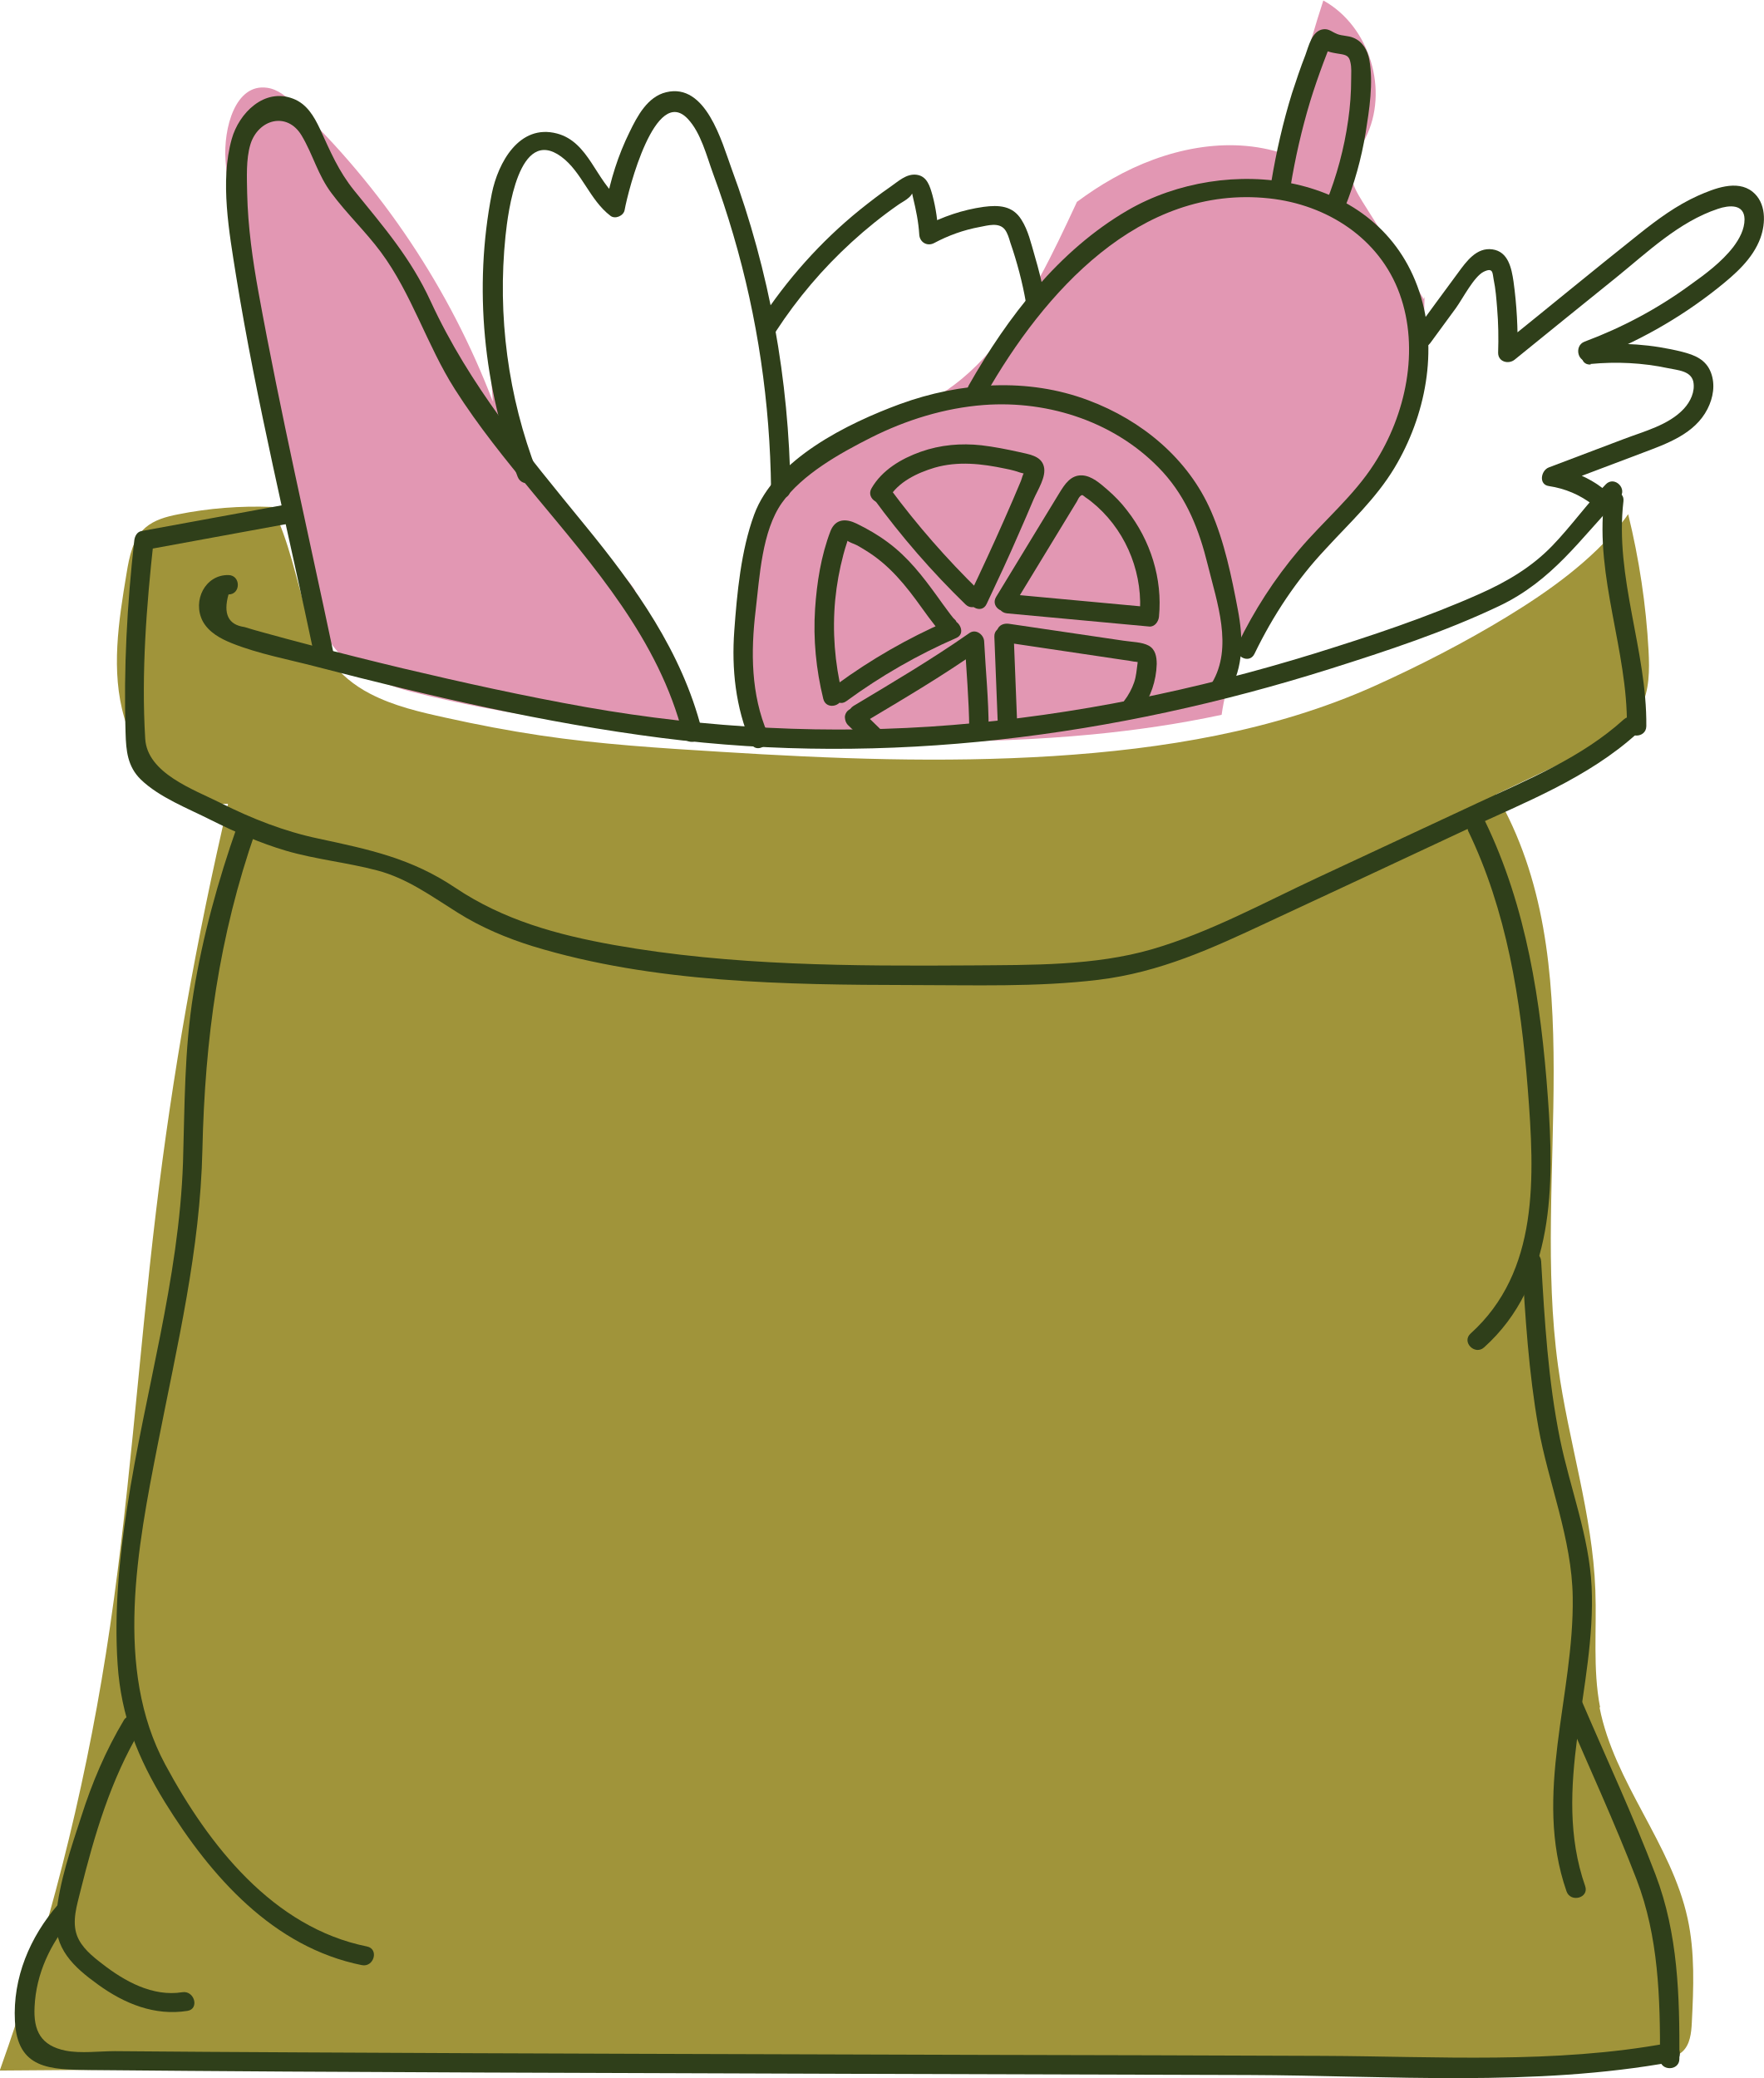
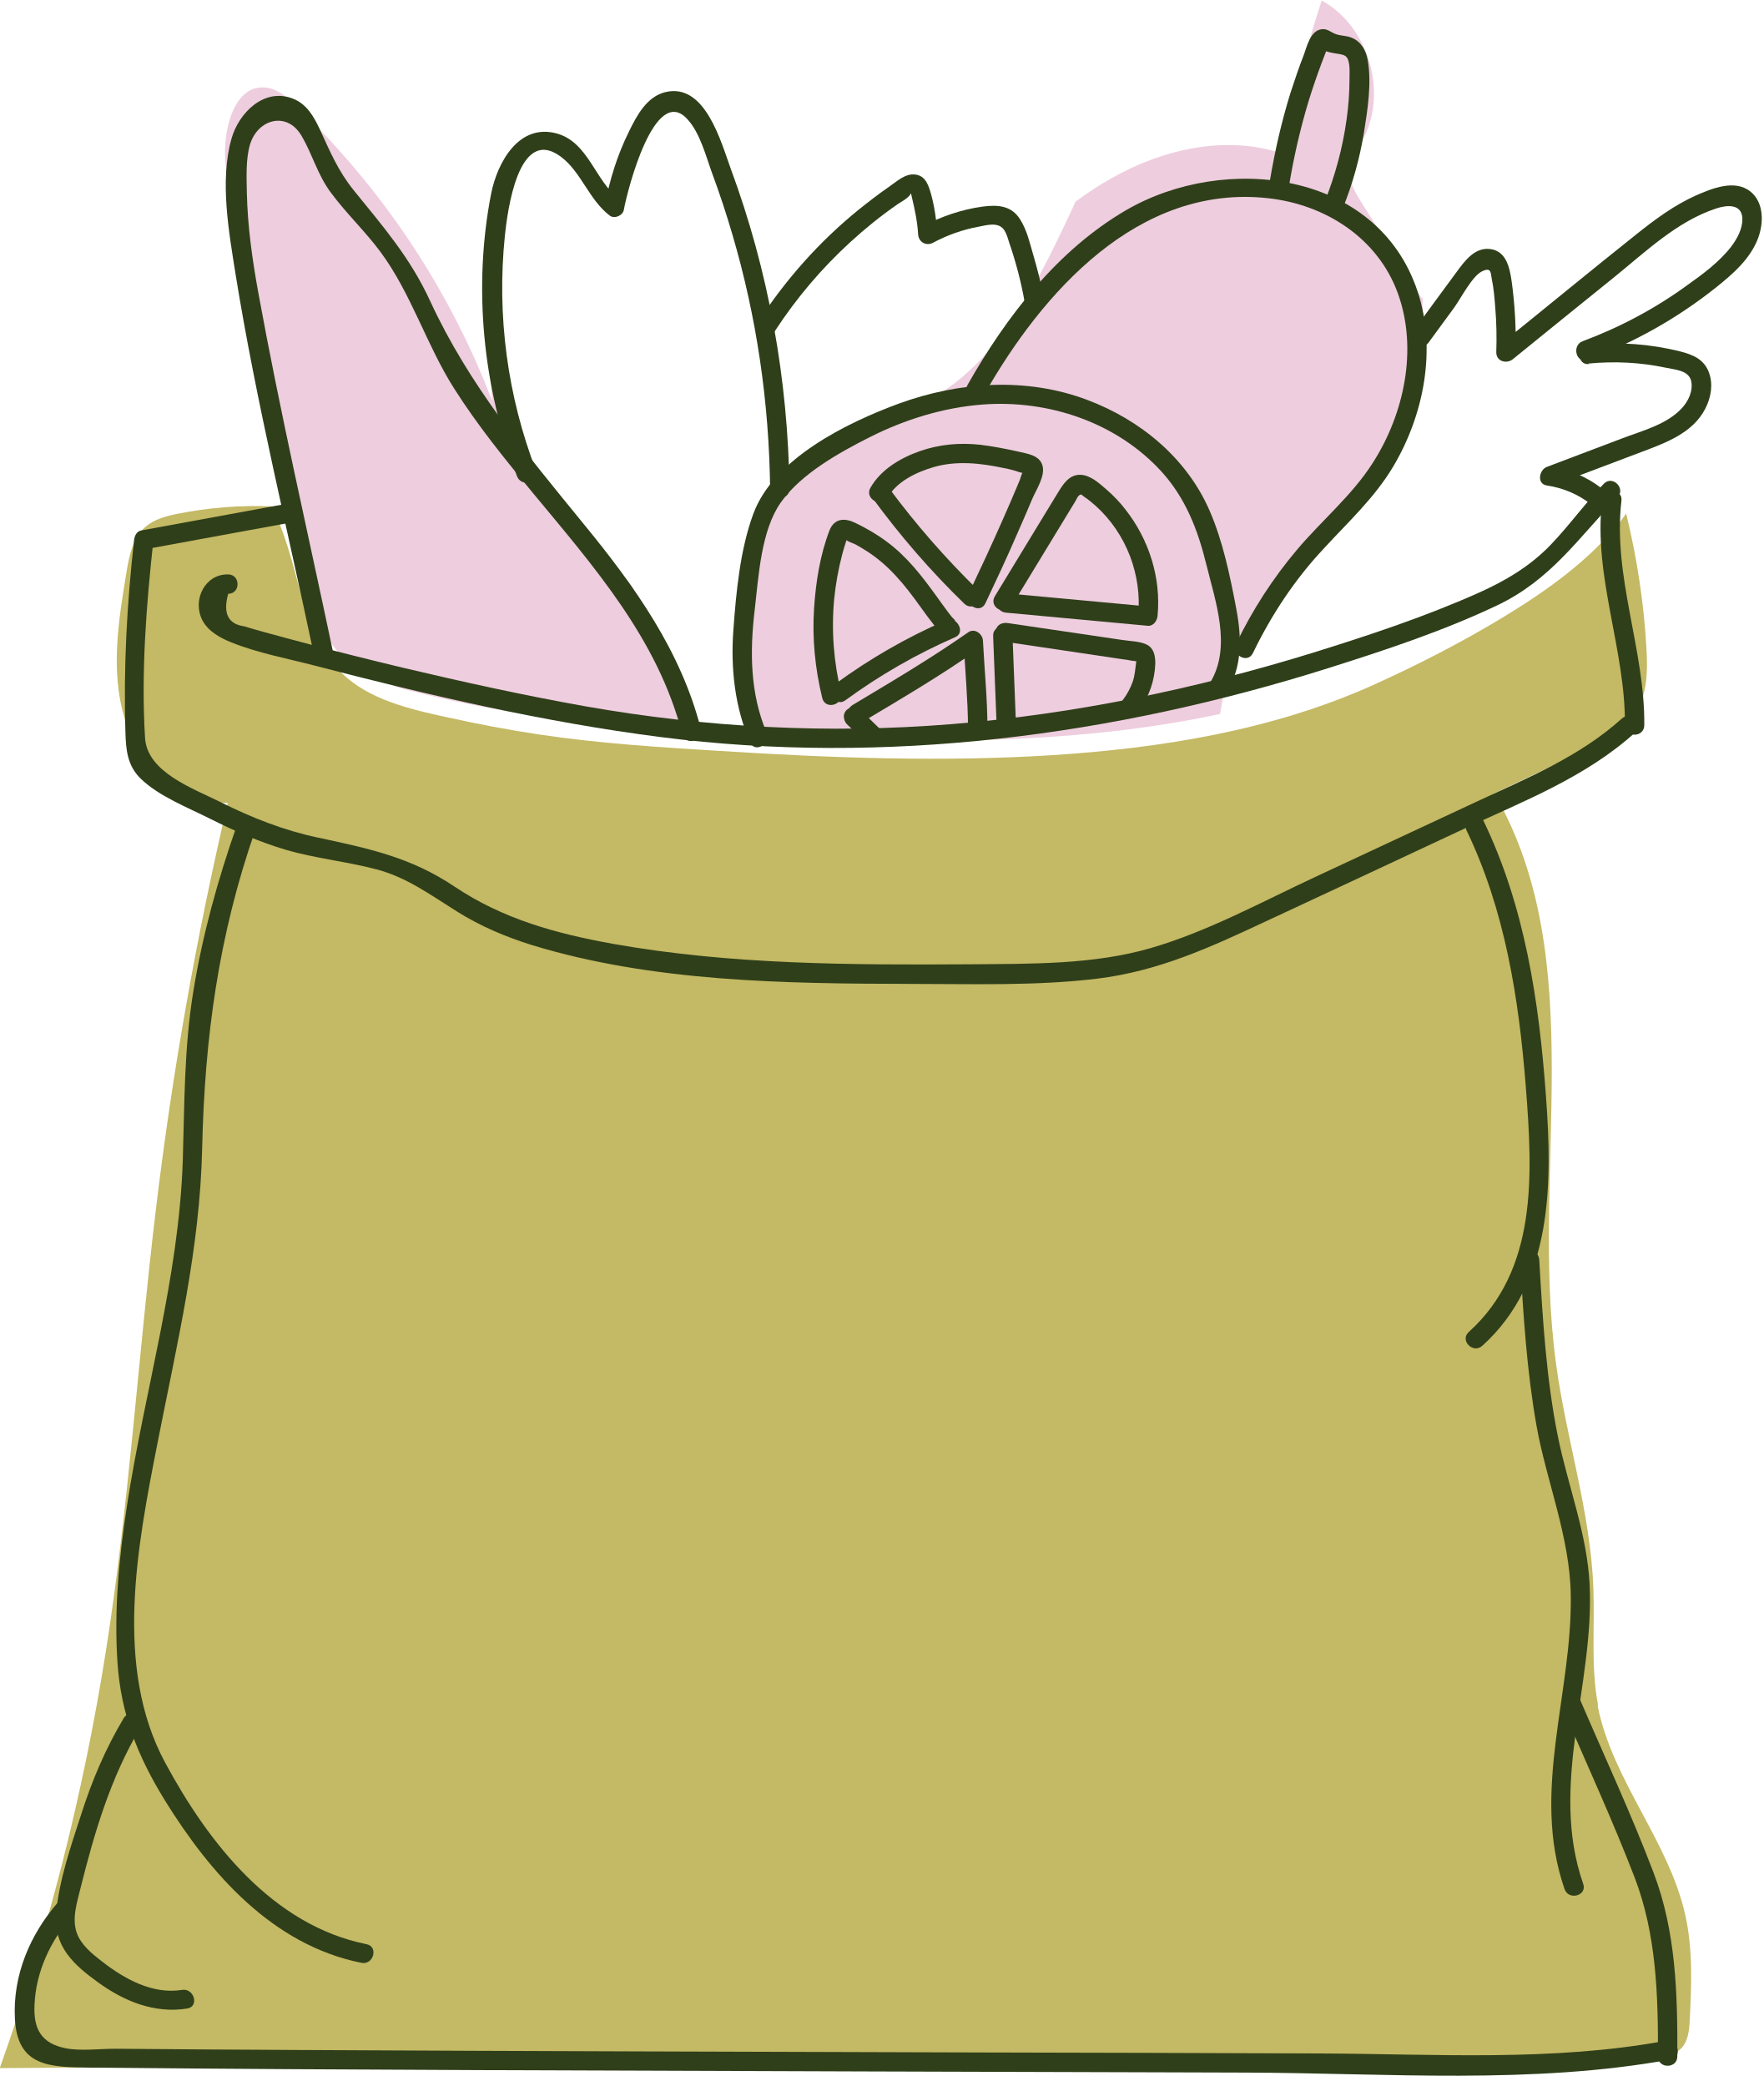
- <svg xmlns="http://www.w3.org/2000/svg" id="Capa_2" data-name="Capa 2" viewBox="0 0 70.93 83.58">
-   <defs>
-     <style>
-       .cls-1 {
-         fill: #2f3f1a;
-       }
- 
-       .cls-1, .cls-2, .cls-3 {
-         stroke-width: 0px;
-       }
- 
-       .cls-2 {
-         fill: #e297b3;
-       }
- 
-       .cls-3 {
-         fill: #a0943a;
-       }
-     </style>
-   </defs>
-   <g id="Light_Version" data-name="Light Version">
-     <g>
-       <path class="cls-3" d="M64.35,68.67c-.3-1.55-.13-3.14-.19-4.71-.11-3.05-1.09-6-1.5-9.02-1.06-7.72,1.42-16.25-2.49-22.99,1.13-.54,2.27-1.08,3.4-1.62.94-.45,1.95-.96,2.42-1.88.35-.69.35-1.5.31-2.28-.1-1.85-.38-3.69-.82-5.49-.07.1-.14.2-.22.3-1.26,1.58-2.94,2.78-4.66,3.83-1.71,1.04-3.52,1.97-5.34,2.79-4.04,1.81-8.51,2.53-12.9,2.81-4.45.28-8.91.11-13.36-.17-2.44-.15-4.86-.3-7.27-.66-1.27-.19-2.53-.43-3.79-.71-1.05-.23-2.1-.47-3.06-.97-1.3-.67-2.09-1.78-2.52-3.15-.46-1.47-.72-2.97-1.42-4.36-1.27-.05-2.55.05-3.79.3-.46.09-.94.22-1.3.53-.51.45-.65,1.17-.76,1.84-.32,1.93-.64,3.93-.09,5.81.55,1.87,2.23,3.57,4.17,3.46-1.27,5.42-2.24,10.9-2.9,16.43-.71,5.91-1.08,11.87-2.01,17.75-.9,5.7-2.33,11.33-4.27,16.77,22.2-.16,44.39-.33,66.59-.49.38,0,.8-.02,1.08-.27.31-.28.36-.75.38-1.17.07-1.4.13-2.82-.17-4.19-.65-3-2.95-5.46-3.54-8.48Z" />
-       <path class="cls-2" d="M27.15,28.23c-.58-1.17-.95-2.42-1.35-3.66-.07-.22-.14-.43-.21-.64-.02-.05-.04-.1-.05-.15,0,0,0-.01,0-.01,0,0,0,0,0-.01-.05-.09-.07-.12-.13-.2-.57-.78-1.38-1.38-2.08-2.02-.68-.62-1.41-1.31-1.74-2.19-.08-.22-.16-.53-.18-.84-.17-.15-.34-.32-.49-.5-.78-.93-1.09-2.1-1.19-3.29.02.48.05.95.09,1.43-1.72-4.51-4.46-8.62-7.96-11.94-.32-.31-.68-.62-1.12-.68-1.28-.18-1.76,1.63-1.67,2.92.34,4.67,1.34,9.29,2.95,13.68l.08.34c-.23-.03-.47-.05-.7-.06.12.27.24.54.35.81.5,1.31.65,2.74,1.21,4.02.64,1.47,2.09,2.2,3.58,2.58,2.41.61,4.86,1.03,7.33,1.31,1.34.15,2.7.24,4.05.32-.34-.38-.6-.88-.77-1.21Z" />
-       <path class="cls-2" d="M50.57,25.16c.75-1.05,1.7-1.95,2.57-2.89,1.01-1.09,1.96-2.27,2.68-3.59.64-1.17,1.06-2.44,1.26-3.76.15-.99.2-2,.21-3,0,.04-.02.07-.03.11-.82-1.3-1.64-2.61-2.46-3.91-.21-.34-.43-.7-.45-1.1-.02-.53.32-.99.56-1.46.97-1.9.18-4.51-1.69-5.54-.66,2.02-1.18,4.08-1.57,6.17-2.27-.77-4.82-.19-6.9.99-.5.28-.98.6-1.44.94-.02.04-.03.07-.05.11-.91,1.95-1.84,3.93-3.21,5.61-.65.8-1.41,1.52-2.29,2.06-.81.5-1.71.83-2.6,1.16-1.82.68-3.84,1.4-4.66,3.32-.5,1.17-.62,2.45-.73,3.71-.06.75.11,1.54.2,2.28.09.78.21,1.59.14,2.38-.03.31-.17.59-.38.82.31.02.63.03.94.05,4.41.24,8.85.34,13.26-.08,1.75-.17,3.48-.42,5.2-.79.18-1.29.66-2.49,1.43-3.56Z" />
-       <g>
-         <path class="cls-1" d="M9.54,33.23c-.77,2.19-1.39,4.43-1.76,6.72s-.35,4.52-.42,6.8c-.16,4.72-1.54,9.26-2.25,13.9-.32,2.07-.52,4.19-.38,6.29s.82,3.79,1.91,5.56c1.84,2.97,4.34,5.82,7.91,6.54.49.1.7-.65.21-.75-3.78-.76-6.37-4.08-8.11-7.31-2.08-3.85-1.11-8.78-.31-12.86s1.71-7.84,1.8-11.87c.1-4.46.66-8.59,2.14-12.82.17-.47-.59-.68-.75-.21h0Z" />
-         <path class="cls-1" d="M4.98,69.19c-.73,1.22-1.28,2.52-1.71,3.87-.41,1.26-.89,2.65-1.01,3.98s.71,2.08,1.68,2.78c1.06.77,2.28,1.27,3.6,1.06.49-.08.28-.83-.21-.75-1.19.19-2.32-.44-3.23-1.15-.39-.3-.82-.65-1-1.12-.22-.59,0-1.24.14-1.82.56-2.24,1.21-4.45,2.4-6.45.26-.43-.41-.82-.67-.39h0Z" />
-         <path class="cls-1" d="M2.33,76.61c-1.13,1.3-1.82,2.94-1.73,4.68.1,1.94,1.4,1.95,3.03,1.97,5.23.05,10.46.08,15.7.1,10.3.04,20.59.07,30.89.1,5.63.02,11.49.49,17.06-.53.49-.09.28-.84-.21-.75-4.54.84-9.27.53-13.86.51s-9.13-.03-13.7-.04c-9.14-.03-18.27-.05-27.41-.1-2.49-.01-4.98-.03-7.47-.05-.63,0-1.38.1-1.99-.02-.99-.2-1.3-.79-1.25-1.76.06-1.33.64-2.56,1.5-3.55.33-.38-.22-.93-.55-.55h0Z" />
-         <path class="cls-1" d="M59.03,33.39c1.57,3.24,2.13,6.81,2.41,10.38s.47,7.37-2.3,9.87c-.37.34.18.89.55.55,2.84-2.56,2.82-6.54,2.56-10.06-.28-3.83-.85-7.65-2.54-11.13-.22-.45-.89-.06-.67.39h0Z" />
-         <path class="cls-1" d="M61.21,50.74c.13,2.23.27,4.47.66,6.67s1.35,4.49,1.38,6.83c.06,3.97-1.61,7.92-.25,11.83.16.47.92.27.75-.21-1.38-3.96.45-8.01.26-12.04-.1-2.04-.86-3.94-1.27-5.93-.48-2.36-.62-4.77-.76-7.16-.03-.5-.81-.5-.78,0h0Z" />
-         <path class="cls-1" d="M62.93,68.8c.97,2.26,2.01,4.51,2.89,6.8s.95,4.75.94,7.21c0,.5.78.5.78,0,.01-2.53-.05-5.02-.96-7.41s-1.97-4.66-2.97-6.99c-.2-.46-.87-.06-.67.39h0Z" />
-         <path class="cls-1" d="M11.69,20.26c-2,.37-4,.73-6,1.1-.18.03-.27.21-.29.38-.29,2.57-.43,5.16-.35,7.74.02.72.08,1.35.61,1.87.74.72,1.91,1.17,2.82,1.63.98.49,1.98.93,3.03,1.24,1.2.35,2.45.47,3.66.79s2.17,1.03,3.24,1.7c.94.59,1.96,1.02,3.02,1.35,4.85,1.48,10.17,1.55,15.2,1.56,2.5,0,5.06.09,7.54-.21s4.58-1.27,6.76-2.29c2.67-1.24,5.34-2.49,8.01-3.74,2.39-1.11,4.93-2.09,6.91-3.89.37-.34-.18-.89-.55-.55-1.69,1.53-3.82,2.4-5.86,3.35-2.15,1-4.3,2.01-6.45,3.01s-4.35,2.21-6.66,2.88-4.84.63-7.27.65c-4.79.03-9.63.02-14.36-.82-2.29-.41-4.45-1-6.4-2.31-1.76-1.18-3.44-1.53-5.49-1.97-1.38-.29-2.67-.8-3.93-1.43-1.1-.55-2.96-1.2-3.04-2.59-.16-2.64.05-5.35.34-7.98l-.29.38c2-.37,4-.73,6-1.1.49-.09.28-.84-.21-.75h0Z" />
-         <path class="cls-1" d="M64.51,20.16c-.36,3.07.95,6,.92,9.05,0,.5.77.5.78,0,.03-3.05-1.28-5.99-.92-9.05.06-.5-.72-.49-.78,0h0Z" />
-         <path class="cls-1" d="M9.19,23.13c-.94-.02-1.46,1.03-1.04,1.85.24.45.72.71,1.17.89,1.07.43,2.27.65,3.38.94,4.57,1.19,9.21,2.27,13.9,2.87,9.03,1.16,18.25-.05,26.9-2.78,2.28-.72,4.61-1.49,6.78-2.52s3.27-2.71,4.85-4.35c.35-.36-.2-.91-.55-.55-.76.79-1.39,1.68-2.15,2.47-.83.86-1.83,1.45-2.91,1.93-2.15.96-4.42,1.71-6.67,2.41-4.73,1.46-9.61,2.47-14.54,2.87s-9.88.14-14.75-.72c-2.47-.44-4.92-.98-7.37-1.56-1.25-.3-2.5-.61-3.74-.94-.62-.16-1.24-.33-1.86-.5-.25-.07-.51-.14-.76-.22-.65-.09-.86-.53-.64-1.31.5,0,.5-.77,0-.78h0Z" />
-         <path class="cls-1" d="M13.4,26.21c-1.01-4.8-2.12-9.6-3-14.43-.24-1.32-.43-2.66-.46-4.01-.01-.63-.05-1.36.13-1.96.31-1.01,1.47-1.34,2.06-.36.46.77.65,1.59,1.21,2.33.61.82,1.36,1.53,1.97,2.35,1.25,1.68,1.86,3.76,2.98,5.52.94,1.48,2.04,2.84,3.15,4.18,2.45,2.96,5.06,5.91,6.03,9.73.12.49.87.28.75-.21-.8-3.14-2.67-5.75-4.7-8.23-2.35-2.88-4.63-5.6-6.2-9-.8-1.74-1.88-2.98-3.07-4.45-.64-.79-.96-1.57-1.38-2.48-.24-.51-.53-1.01-1.08-1.22-1.16-.45-2.18.58-2.47,1.62-.48,1.7-.1,3.77.17,5.48.83,5.14,2.09,10.24,3.16,15.34.1.49.85.28.75-.21h0Z" />
-         <path class="cls-1" d="M21.59,18.96c-1.16-3.01-1.59-6.26-1.26-9.47.1-.95.53-4.44,2.24-3.19.83.61,1.14,1.74,1.98,2.38.19.15.53,0,.57-.23.15-.83,1.24-5.05,2.54-3.67.53.56.76,1.5,1.02,2.21.3.81.57,1.63.81,2.45.98,3.33,1.48,6.77,1.52,10.24,0,.5.78.5.78,0-.06-4.4-.84-8.77-2.37-12.9-.39-1.07-1.03-3.46-2.63-3.07-.75.18-1.16.96-1.47,1.6-.46.93-.77,1.92-.96,2.94l.57-.23c-.97-.74-1.24-2.31-2.53-2.65-1.52-.4-2.37,1.18-2.62,2.41-.74,3.78-.34,7.82,1.04,11.4.18.46.93.26.75-.21h0Z" />
-         <path class="cls-1" d="M31.21,13.32c.86-1.32,1.88-2.52,3.04-3.58.59-.54,1.21-1.04,1.87-1.5.14-.1.31-.18.44-.3.18-.16.09-.25.16.01.12.5.22.98.25,1.49.02.3.31.48.59.34.58-.31,1.19-.53,1.84-.65.32-.06.77-.2,1.01.1.11.14.17.35.22.52.27.78.49,1.61.63,2.42.08.49.83.28.75-.21-.09-.57-.24-1.13-.4-1.68-.14-.48-.26-1.02-.53-1.44-.35-.57-.91-.6-1.52-.52-.85.12-1.64.39-2.4.79l.59.34c-.04-.54-.11-1.08-.25-1.6-.1-.35-.21-.76-.63-.82s-.76.28-1.07.49c-.42.29-.82.6-1.22.92-1.58,1.28-2.93,2.8-4.04,4.5-.28.42.4.81.67.39h0Z" />
-         <path class="cls-1" d="M39.63,15.89c2.34-4.12,6.2-8.48,11.42-7.91,2.31.25,4.43,1.6,5.24,3.84s.25,4.86-1.02,6.83c-.83,1.3-2.04,2.3-3.03,3.47s-1.8,2.43-2.46,3.79c-.22.45.45.84.67.39.75-1.55,1.69-2.97,2.87-4.23.97-1.05,2.02-2.02,2.76-3.25,1.25-2.08,1.78-4.75,1-7.09-1.62-4.87-7.77-5.57-11.73-3.27-2.77,1.61-4.83,4.29-6.39,7.04-.25.44.42.83.67.39h0Z" />
-         <path class="cls-1" d="M51.9,7.51c.19-1.16.45-2.3.79-3.43.16-.52.34-1.04.53-1.55.06-.16.12-.31.18-.47l.05-.12c.1-.16.03-.16-.22,0,.03.15.55.21.66.23.25.04.37.08.42.34.05.21.03.44.03.65,0,.56-.04,1.12-.12,1.67-.16,1.14-.46,2.25-.89,3.32-.19.46.57.67.75.21.39-.97.67-1.98.84-3.01.15-.94.32-2.01.15-2.95-.07-.38-.27-.73-.64-.88-.21-.09-.44-.07-.65-.15s-.34-.23-.58-.19c-.44.07-.57.68-.7,1.03-.2.51-.37,1.02-.54,1.54-.36,1.16-.63,2.35-.83,3.55-.08.49.67.7.75.21h0Z" />
-         <path class="cls-1" d="M57.52,13.8l1.04-1.42c.26-.36.72-1.26,1.11-1.45s.35.06.4.31c.08.38.11.78.14,1.16.05.59.06,1.19.04,1.79,0,.37.42.47.66.28,1.36-1.1,2.72-2.21,4.09-3.31,1.25-1.01,2.52-2.24,4.09-2.76.44-.15,1.06-.21,1.07.42,0,.41-.21.79-.45,1.11-.47.61-1.13,1.1-1.75,1.54-1.3.95-2.73,1.71-4.23,2.27-.46.17-.26.93.21.75,1.86-.7,3.58-1.66,5.14-2.9.69-.55,1.41-1.17,1.72-2.02.22-.61.23-1.42-.32-1.86-.63-.5-1.55-.12-2.19.16-.87.39-1.64.96-2.38,1.55-1.86,1.48-3.69,2.99-5.54,4.48l.66.28c.02-.96-.03-1.91-.16-2.85-.08-.54-.21-1.21-.85-1.3s-1.05.49-1.38.94c-.6.81-1.19,1.62-1.79,2.44-.3.4.38.79.67.39h0Z" />
-         <path class="cls-1" d="M63.96,14.64c1.05-.1,2.1-.05,3.13.17.37.08.91.1,1.01.54.08.4-.12.81-.38,1.09-.61.66-1.61.91-2.42,1.22-1,.38-2.01.76-3.01,1.14-.32.12-.42.69,0,.75.66.1,1.25.35,1.78.76.4.3.79-.37.39-.67-.57-.44-1.25-.72-1.96-.83v.75c1.19-.45,2.38-.9,3.57-1.35.98-.37,2.09-.76,2.6-1.76.23-.45.32-.98.14-1.46-.2-.53-.65-.71-1.16-.84-1.2-.3-2.45-.39-3.67-.27-.49.05-.5.83,0,.78h0Z" />
-         <path class="cls-1" d="M30.87,29.5c-.67-1.57-.68-3.28-.48-4.95.16-1.35.25-3.19,1.06-4.33s2.33-1.99,3.58-2.62c1.41-.71,2.96-1.19,4.53-1.31,2.65-.2,5.39.71,7.21,2.7.97,1.07,1.46,2.34,1.8,3.72.37,1.51,1.03,3.32.17,4.76-.26.43.42.82.67.39.62-1.05.59-2.19.37-3.35-.25-1.32-.54-2.73-1.08-3.96-.92-2.11-2.79-3.65-4.93-4.45-2.44-.92-5.15-.73-7.57.15-2.09.77-5.05,2.21-5.87,4.45-.53,1.44-.69,3.16-.8,4.68s.05,3.07.67,4.51c.2.46.87.06.67-.39h0Z" />
-         <path class="cls-1" d="M33.87,27.9c-.3-1.24-.4-2.51-.28-3.78.06-.61.17-1.22.33-1.82.04-.16.09-.31.14-.47.02-.08.05-.16.08-.23-.21.04-.24.09-.08.13.09.09.29.14.4.2s.23.13.34.2c.97.59,1.63,1.42,2.28,2.33.17.24.35.48.53.71s.35.52.66.55l-.2-.73c-1.56.68-3.04,1.53-4.42,2.54-.4.29-.01.97.39.67,1.38-1.01,2.86-1.86,4.42-2.54.39-.17.14-.7-.2-.73.09,0,.26.18.19.05-.02-.04-.07-.08-.11-.12-.08-.1-.16-.2-.23-.3-.13-.18-.27-.36-.4-.55-.6-.83-1.19-1.6-2.02-2.21-.39-.29-.81-.53-1.24-.74s-.85-.2-1.05.3c-.38.99-.55,2.08-.62,3.13-.08,1.22.04,2.44.33,3.62.12.49.87.28.75-.21h0Z" />
-         <path class="cls-1" d="M35.13,20.05c1.11,1.52,2.35,2.95,3.7,4.26.36.35.91-.2.55-.55-1.3-1.27-2.5-2.64-3.58-4.1-.12-.17-.34-.25-.53-.14-.17.1-.26.36-.14.53h0Z" />
-         <path class="cls-1" d="M35.74,20.04c.38-.66,1.15-1.02,1.85-1.23.94-.27,1.9-.16,2.84.04.12.02.23.05.35.08.11.02.36.14.46.11l.08.02c-.05-.19-.1-.21-.12-.06-.07.07-.1.24-.14.34-.22.53-.45,1.06-.68,1.58-.44,1-.9,1.99-1.37,2.98-.21.45.46.85.67.39.44-.93.88-1.87,1.29-2.82.2-.46.41-.93.6-1.39.16-.37.52-.91.41-1.32-.11-.44-.63-.49-1-.58-.5-.11-1-.21-1.51-.27-.82-.09-1.65-.02-2.44.26s-1.56.74-1.98,1.47c-.25.43.42.83.67.39h0Z" />
-         <path class="cls-1" d="M40.73,24.41c.58-.95,1.16-1.91,1.74-2.86.28-.46.56-.92.84-1.38.03-.06.08-.17.14-.22.09-.07.09-.03.2.05.17.11.32.24.47.37,1.24,1.12,1.87,2.79,1.71,4.44l.39-.39c-1.91-.18-3.81-.35-5.72-.53-.5-.05-.5.73,0,.78,1.91.18,3.81.35,5.72.53.22.02.37-.2.39-.39.15-1.53-.34-3.08-1.29-4.29-.23-.3-.49-.57-.78-.82s-.63-.56-1.02-.58c-.46-.02-.7.36-.91.7l-.78,1.28c-.59.97-1.18,1.94-1.77,2.91-.26.43.41.82.67.39h0Z" />
-         <path class="cls-1" d="M40.39,25.83c1.28.19,2.55.38,3.83.57l.94.14c.15.02.3.04.44.07.06,0,.12.01.18.03-.06-.02,0-.1-.03.03-.04.27-.05.52-.14.78s-.23.52-.4.74c-.3.4.38.79.67.39.4-.54.62-1.2.64-1.87,0-.29-.05-.59-.32-.74s-.7-.15-1.01-.2c-1.54-.23-3.07-.45-4.61-.68-.21-.03-.42.05-.48.27-.05.18.06.45.27.48h0Z" />
-         <path class="cls-1" d="M39.99,25.61l.14,3.56c.02.5.8.5.78,0l-.14-3.56c-.02-.5-.8-.5-.78,0h0Z" />
-         <path class="cls-1" d="M34.09,29.15c.27.27.54.52.81.79.07.07.18.11.28.11s.21-.04.28-.11.12-.17.11-.28-.04-.2-.11-.28c-.27-.27-.54-.52-.81-.79-.07-.07-.18-.11-.28-.11s-.21.04-.28.11-.12.17-.11.28.04.2.11.28h0Z" />
-         <path class="cls-1" d="M34.73,29.07c1.57-.94,3.16-1.87,4.66-2.93l-.59-.34c.06,1.17.17,2.33.18,3.51,0,.5.78.5.78,0,0-1.17-.12-2.34-.18-3.51-.01-.27-.33-.52-.59-.34-1.5,1.05-3.09,1.99-4.66,2.93-.43.26-.04.93.39.67h0Z" />
-       </g>
-     </g>
-   </g>
+ <svg xmlns="http://www.w3.org/2000/svg" width="71" height="84" viewBox="0 0 71 84" fill="none">
+   <path d="M64.35 68.67C64.05 67.12 64.22 65.53 64.16 63.96C64.05 60.91 63.07 57.96 62.66 54.94C61.6 47.22 64.08 38.69 60.17 31.95C61.3 31.41 62.44 30.87 63.57 30.33C64.51 29.88 65.52 29.37 65.99 28.45C66.34 27.76 66.34 26.95 66.3 26.17C66.2 24.32 65.92 22.48 65.48 20.68C65.41 20.78 65.34 20.88 65.26 20.98C64 22.56 62.32 23.76 60.6 24.81C58.89 25.85 57.08 26.78 55.26 27.6C51.22 29.41 46.75 30.13 42.36 30.41C37.91 30.69 33.45 30.52 29 30.24C26.56 30.09 24.14 29.94 21.73 29.58C20.46 29.39 19.2 29.15 17.94 28.87C16.89 28.64 15.84 28.4 14.88 27.9C13.58 27.23 12.79 26.12 12.36 24.75C11.9 23.28 11.64 21.78 10.94 20.39C9.67 20.34 8.39 20.44 7.15 20.69C6.69 20.78 6.21 20.91 5.85 21.22C5.34 21.67 5.2 22.39 5.09 23.06C4.77 24.99 4.45 26.99 5 28.87C5.55 30.74 7.23 32.44 9.17 32.33C7.9 37.75 6.93 43.23 6.27 48.76C5.56 54.67 5.19 60.63 4.26 66.51C3.36 72.21 1.93 77.84 -0.01 83.28C22.19 83.12 44.38 82.95 66.58 82.79C66.96 82.79 67.38 82.77 67.66 82.52C67.97 82.24 68.02 81.77 68.04 81.35C68.11 79.95 68.17 78.53 67.87 77.16C67.22 74.16 64.92 71.7 64.33 68.68L64.35 68.67Z" fill="#C4B964" />
+   <path d="M27.15 28.23C26.57 27.06 26.2 25.81 25.8 24.57C25.73 24.35 25.66 24.14 25.59 23.93C25.57 23.88 25.55 23.83 25.54 23.78V23.77C25.54 23.77 25.54 23.77 25.54 23.76C25.49 23.67 25.47 23.64 25.41 23.56C24.84 22.78 24.03 22.18 23.33 21.54C22.65 20.92 21.92 20.23 21.59 19.35C21.51 19.13 21.43 18.82 21.41 18.51C21.24 18.36 21.07 18.19 20.92 18.01C20.14 17.08 19.83 15.91 19.73 14.72C19.75 15.2 19.78 15.67 19.82 16.15C18.1 11.64 15.36 7.53 11.86 4.21C11.54 3.9 11.18 3.59 10.74 3.53C9.46 3.35 8.98 5.16 9.07 6.45C9.41 11.12 10.41 15.74 12.02 20.13L12.1 20.47C11.87 20.44 11.63 20.42 11.4 20.41C11.52 20.68 11.64 20.95 11.75 21.22C12.25 22.53 12.4 23.96 12.96 25.24C13.6 26.71 15.05 27.44 16.54 27.82C18.95 28.43 21.4 28.85 23.87 29.13C25.21 29.28 26.57 29.37 27.92 29.45C27.58 29.07 27.32 28.57 27.15 28.24V28.23Z" fill="#EECDDE" />
+   <path d="M50.57 25.16C51.32 24.11 52.27 23.21 53.14 22.27C54.15 21.18 55.1 20 55.82 18.68C56.46 17.51 56.88 16.24 57.08 14.92C57.23 13.93 57.28 12.92 57.29 11.92C57.29 11.96 57.27 11.99 57.26 12.03C56.44 10.73 55.62 9.42 54.8 8.12C54.59 7.78 54.37 7.42 54.35 7.02C54.33 6.49 54.67 6.03 54.91 5.56C55.88 3.66 55.09 1.05 53.22 0.02C52.56 2.04 52.04 4.1 51.65 6.19C49.38 5.42 46.83 6 44.75 7.18C44.25 7.46 43.77 7.78 43.31 8.12C43.29 8.16 43.28 8.19 43.26 8.23C42.35 10.18 41.42 12.16 40.05 13.84C39.4 14.64 38.64 15.36 37.76 15.9C36.95 16.4 36.05 16.73 35.16 17.06C33.34 17.74 31.32 18.46 30.5 20.38C30 21.55 29.88 22.83 29.77 24.09C29.71 24.84 29.88 25.63 29.97 26.37C30.06 27.15 30.18 27.96 30.11 28.75C30.08 29.06 29.94 29.34 29.73 29.57C30.04 29.59 30.36 29.6 30.67 29.62C35.08 29.86 39.52 29.96 43.93 29.54C45.68 29.37 47.41 29.12 49.13 28.75C49.31 27.46 49.79 26.26 50.56 25.19L50.57 25.16Z" fill="#EECDDE" />
+   <path d="M9.54 33.23C8.77 35.42 8.15 37.66 7.78 39.95C7.41 42.24 7.43 44.47 7.36 46.75C7.2 51.47 5.82 56.01 5.11 60.65C4.79 62.72 4.59 64.84 4.73 66.94C4.87 69.04 5.55 70.73 6.64 72.5C8.48 75.47 10.98 78.32 14.55 79.04C15.04 79.14 15.25 78.39 14.76 78.29C10.98 77.53 8.39 74.21 6.65 70.98C4.57 67.13 5.54 62.2 6.34 58.12C7.14 54.04 8.05 50.28 8.14 46.25C8.24 41.79 8.8 37.66 10.28 33.43C10.45 32.96 9.69 32.75 9.53 33.22L9.54 33.23Z" fill="#2F3F1A" />
+   <path d="M4.98 69.19C4.25 70.41 3.7 71.71 3.27 73.06C2.86 74.32 2.38 75.71 2.26 77.04C2.14 78.37 2.97 79.12 3.94 79.82C5 80.59 6.22 81.09 7.54 80.88C8.03 80.8 7.82 80.05 7.33 80.13C6.14 80.32 5.01 79.69 4.1 78.98C3.71 78.68 3.28 78.33 3.1 77.86C2.88 77.27 3.1 76.62 3.24 76.04C3.8 73.8 4.45 71.59 5.64 69.59C5.9 69.16 5.23 68.77 4.97 69.2L4.98 69.19Z" fill="#2F3F1A" />
+   <path d="M2.33 76.61C1.2 77.91 0.51 79.55 0.6 81.29C0.7 83.23 2 83.24 3.63 83.26C8.86 83.31 14.09 83.34 19.33 83.36C29.63 83.4 39.92 83.43 50.22 83.46C55.85 83.48 61.71 83.95 67.28 82.93C67.77 82.84 67.56 82.09 67.07 82.18C62.53 83.02 57.8 82.71 53.21 82.69C48.62 82.67 44.08 82.66 39.51 82.65C30.37 82.62 21.24 82.6 12.1 82.55C9.61 82.54 7.12 82.52 4.63 82.5C4 82.5 3.25 82.6 2.64 82.48C1.65 82.28 1.34 81.69 1.39 80.72C1.45 79.39 2.03 78.16 2.89 77.17C3.22 76.79 2.67 76.24 2.34 76.62L2.33 76.61Z" fill="#2F3F1A" />
+   <path d="M59.03 33.39C60.6 36.63 61.16 40.2 61.44 43.77C61.72 47.34 61.91 51.14 59.14 53.64C58.77 53.98 59.32 54.53 59.69 54.19C62.53 51.63 62.51 47.65 62.25 44.13C61.97 40.3 61.4 36.48 59.71 33C59.49 32.55 58.82 32.94 59.04 33.39H59.03Z" fill="#2F3F1A" />
+   <path d="M61.21 50.74C61.34 52.97 61.48 55.21 61.87 57.41C62.26 59.61 63.22 61.9 63.25 64.24C63.31 68.21 61.64 72.16 63 76.07C63.16 76.54 63.92 76.34 63.75 75.86C62.37 71.9 64.2 67.85 64.01 63.82C63.91 61.78 63.15 59.88 62.74 57.89C62.26 55.53 62.12 53.12 61.98 50.73C61.95 50.23 61.17 50.23 61.2 50.73L61.21 50.74Z" fill="#2F3F1A" />
+   <path d="M62.93 68.8C63.9 71.06 64.94 73.31 65.82 75.6C66.7 77.89 66.77 80.35 66.76 82.81C66.76 83.31 67.54 83.31 67.54 82.81C67.55 80.28 67.49 77.79 66.58 75.4C65.67 73.01 64.61 70.74 63.61 68.41C63.41 67.95 62.74 68.35 62.94 68.8H62.93Z" fill="#2F3F1A" />
+   <path d="M11.69 20.26C9.69 20.63 7.69 20.99 5.69 21.36C5.51 21.39 5.42 21.57 5.4 21.74C5.11 24.31 4.97 26.9 5.05 29.48C5.07 30.2 5.13 30.83 5.66 31.35C6.4 32.07 7.57 32.52 8.48 32.98C9.46 33.47 10.46 33.91 11.51 34.22C12.71 34.57 13.96 34.69 15.17 35.01C16.38 35.33 17.34 36.04 18.41 36.71C19.35 37.3 20.37 37.73 21.43 38.06C26.28 39.54 31.6 39.61 36.63 39.62C39.13 39.62 41.69 39.71 44.17 39.41C46.65 39.11 48.75 38.14 50.93 37.12C53.6 35.88 56.27 34.63 58.94 33.38C61.33 32.27 63.87 31.29 65.85 29.49C66.22 29.15 65.67 28.6 65.3 28.94C63.61 30.47 61.48 31.34 59.44 32.29C57.29 33.29 55.14 34.3 52.99 35.3C50.84 36.3 48.64 37.51 46.33 38.18C44.02 38.85 41.49 38.81 39.06 38.83C34.27 38.86 29.43 38.85 24.7 38.01C22.41 37.6 20.25 37.01 18.3 35.7C16.54 34.52 14.86 34.17 12.81 33.73C11.43 33.44 10.14 32.93 8.88 32.3C7.78 31.75 5.92 31.1 5.84 29.71C5.68 27.07 5.89 24.36 6.18 21.73L5.89 22.11C7.89 21.74 9.89 21.38 11.89 21.01C12.38 20.92 12.17 20.17 11.68 20.26H11.69Z" fill="#2F3F1A" />
+   <path d="M64.51 20.16C64.15 23.23 65.46 26.16 65.43 29.21C65.43 29.71 66.2 29.71 66.21 29.21C66.24 26.16 64.93 23.22 65.29 20.16C65.35 19.66 64.57 19.67 64.51 20.16Z" fill="#2F3F1A" />
+   <path d="M9.19 23.13C8.25 23.11 7.73 24.16 8.15 24.98C8.39 25.43 8.87 25.69 9.32 25.87C10.39 26.3 11.59 26.52 12.7 26.81C17.27 28 21.91 29.08 26.6 29.68C35.63 30.84 44.85 29.63 53.5 26.9C55.78 26.18 58.11 25.41 60.28 24.38C62.45 23.35 63.55 21.67 65.13 20.03C65.48 19.67 64.93 19.12 64.58 19.48C63.82 20.27 63.19 21.16 62.43 21.95C61.6 22.81 60.6 23.4 59.52 23.88C57.37 24.84 55.1 25.59 52.85 26.29C48.12 27.75 43.24 28.76 38.31 29.16C33.38 29.56 28.43 29.3 23.56 28.44C21.09 28 18.64 27.46 16.19 26.88C14.94 26.58 13.69 26.27 12.45 25.94C11.83 25.78 11.21 25.61 10.59 25.44C10.34 25.37 10.08 25.3 9.83 25.22C9.18 25.13 8.97 24.69 9.19 23.91C9.69 23.91 9.69 23.14 9.19 23.13Z" fill="#2F3F1A" />
+   <path d="M13.4 26.21C12.39 21.41 11.28 16.61 10.4 11.78C10.16 10.46 9.97 9.12 9.94 7.77C9.93 7.14 9.89 6.41 10.07 5.81C10.38 4.8 11.54 4.47 12.13 5.45C12.59 6.22 12.78 7.04 13.34 7.78C13.95 8.6 14.7 9.31 15.31 10.13C16.56 11.81 17.17 13.89 18.29 15.65C19.23 17.13 20.33 18.49 21.44 19.83C23.89 22.79 26.5 25.74 27.47 29.56C27.59 30.05 28.34 29.84 28.22 29.35C27.42 26.21 25.55 23.6 23.52 21.12C21.17 18.24 18.89 15.52 17.32 12.12C16.52 10.38 15.44 9.14 14.25 7.67C13.61 6.88 13.29 6.1 12.87 5.19C12.63 4.68 12.34 4.18 11.79 3.97C10.63 3.52 9.61 4.55 9.32 5.59C8.84 7.29 9.22 9.36 9.49 11.07C10.32 16.21 11.58 21.31 12.65 26.41C12.75 26.9 13.5 26.69 13.4 26.2V26.21Z" fill="#2F3F1A" />
+   <path d="M21.59 18.96C20.43 15.95 20 12.7 20.33 9.49C20.43 8.54 20.86 5.05 22.57 6.3C23.4 6.91 23.71 8.04 24.55 8.68C24.74 8.83 25.08 8.68 25.12 8.45C25.27 7.62 26.36 3.4 27.66 4.78C28.19 5.34 28.42 6.28 28.68 6.99C28.98 7.8 29.25 8.62 29.49 9.44C30.47 12.77 30.97 16.21 31.01 19.68C31.01 20.18 31.79 20.18 31.79 19.68C31.73 15.28 30.95 10.91 29.42 6.78C29.03 5.71 28.39 3.32 26.79 3.71C26.04 3.89 25.63 4.67 25.32 5.31C24.86 6.24 24.55 7.23 24.36 8.25L24.93 8.02C23.96 7.28 23.69 5.71 22.4 5.37C20.88 4.97 20.03 6.55 19.78 7.78C19.04 11.56 19.44 15.6 20.82 19.18C21 19.64 21.75 19.44 21.57 18.97L21.59 18.96Z" fill="#2F3F1A" />
+   <path d="M31.21 13.32C32.07 12 33.09 10.8 34.25 9.74C34.84 9.2 35.46 8.7 36.12 8.24C36.26 8.14 36.43 8.06 36.56 7.94C36.74 7.78 36.65 7.69 36.72 7.95C36.84 8.45 36.94 8.93 36.97 9.44C36.99 9.74 37.28 9.92 37.56 9.78C38.14 9.47 38.75 9.25 39.4 9.13C39.72 9.07 40.17 8.93 40.41 9.23C40.52 9.37 40.58 9.58 40.63 9.75C40.9 10.53 41.12 11.36 41.26 12.17C41.34 12.66 42.09 12.45 42.01 11.96C41.92 11.39 41.77 10.83 41.61 10.28C41.47 9.8 41.35 9.26 41.08 8.84C40.73 8.27 40.17 8.24 39.56 8.32C38.71 8.44 37.92 8.71 37.16 9.11L37.75 9.45C37.71 8.91 37.64 8.37 37.5 7.85C37.4 7.5 37.29 7.09 36.87 7.03C36.45 6.97 36.11 7.31 35.8 7.52C35.38 7.81 34.98 8.12 34.58 8.44C33 9.72 31.65 11.24 30.54 12.94C30.26 13.36 30.94 13.75 31.21 13.33V13.32Z" fill="#2F3F1A" />
+   <path d="M39.63 15.89C41.97 11.77 45.83 7.41 51.05 7.98C53.36 8.23 55.48 9.58 56.29 11.82C57.1 14.06 56.54 16.68 55.27 18.65C54.44 19.95 53.23 20.95 52.24 22.12C51.25 23.29 50.44 24.55 49.78 25.91C49.56 26.36 50.23 26.75 50.45 26.3C51.2 24.75 52.14 23.33 53.32 22.07C54.29 21.02 55.34 20.05 56.08 18.82C57.33 16.74 57.86 14.07 57.08 11.73C55.46 6.86 49.31 6.16 45.35 8.46C42.58 10.07 40.52 12.75 38.96 15.5C38.71 15.94 39.38 16.33 39.63 15.89Z" fill="#2F3F1A" />
+   <path d="M51.9 7.51C52.09 6.35 52.35 5.21 52.69 4.08C52.85 3.56 53.03 3.04 53.22 2.53C53.28 2.37 53.34 2.22 53.4 2.06L53.45 1.94C53.55 1.78 53.48 1.78 53.23 1.94C53.26 2.09 53.78 2.15 53.89 2.17C54.14 2.21 54.26 2.25 54.31 2.51C54.36 2.72 54.34 2.95 54.34 3.16C54.34 3.72 54.3 4.28 54.22 4.83C54.06 5.97 53.76 7.08 53.33 8.15C53.14 8.61 53.9 8.82 54.08 8.36C54.47 7.39 54.75 6.38 54.92 5.35C55.07 4.41 55.24 3.34 55.07 2.4C55 2.02 54.8 1.67 54.43 1.52C54.22 1.43 53.99 1.45 53.78 1.37C53.57 1.29 53.44 1.14 53.2 1.18C52.76 1.25 52.63 1.86 52.5 2.21C52.3 2.72 52.13 3.23 51.96 3.75C51.6 4.91 51.33 6.1 51.13 7.3C51.05 7.79 51.8 8 51.88 7.51H51.9Z" fill="#2F3F1A" />
+   <path d="M57.52 13.8L58.56 12.38C58.82 12.02 59.28 11.12 59.67 10.93C60.06 10.74 60.02 10.99 60.07 11.24C60.15 11.62 60.18 12.02 60.21 12.4C60.26 12.99 60.27 13.59 60.25 14.19C60.25 14.56 60.67 14.66 60.91 14.47C62.27 13.37 63.63 12.26 65 11.16C66.25 10.15 67.52 8.92 69.09 8.4C69.53 8.25 70.15 8.19 70.16 8.82C70.16 9.23 69.95 9.61 69.71 9.93C69.24 10.54 68.58 11.03 67.96 11.47C66.66 12.42 65.23 13.18 63.73 13.74C63.27 13.91 63.47 14.67 63.94 14.49C65.8 13.79 67.52 12.83 69.08 11.59C69.77 11.04 70.49 10.42 70.8 9.57C71.02 8.96 71.03 8.15 70.48 7.71C69.85 7.21 68.93 7.59 68.29 7.87C67.42 8.26 66.65 8.83 65.91 9.42C64.05 10.9 62.22 12.41 60.37 13.9L61.03 14.18C61.05 13.22 61 12.27 60.87 11.33C60.79 10.79 60.66 10.12 60.02 10.03C59.38 9.94 58.97 10.52 58.64 10.97C58.04 11.78 57.45 12.59 56.85 13.41C56.55 13.81 57.23 14.2 57.52 13.8Z" fill="#2F3F1A" />
+   <path d="M63.96 14.64C65.01 14.54 66.06 14.59 67.09 14.81C67.46 14.89 68 14.91 68.1 15.35C68.18 15.75 67.98 16.16 67.72 16.44C67.11 17.1 66.11 17.35 65.3 17.66C64.3 18.04 63.29 18.42 62.29 18.8C61.97 18.92 61.87 19.49 62.29 19.55C62.95 19.65 63.54 19.9 64.07 20.31C64.47 20.61 64.86 19.94 64.46 19.64C63.89 19.2 63.21 18.92 62.5 18.81V19.56C63.69 19.11 64.88 18.66 66.07 18.21C67.05 17.84 68.16 17.45 68.67 16.45C68.9 16 68.99 15.47 68.81 14.99C68.61 14.46 68.16 14.28 67.65 14.15C66.45 13.85 65.2 13.76 63.98 13.88C63.49 13.93 63.48 14.71 63.98 14.66L63.96 14.64Z" fill="#2F3F1A" />
+   <path d="M30.87 29.5C30.2 27.93 30.19 26.22 30.39 24.55C30.55 23.2 30.64 21.36 31.45 20.22C32.26 19.08 33.78 18.23 35.03 17.6C36.44 16.89 37.99 16.41 39.56 16.29C42.21 16.09 44.95 17 46.77 18.99C47.74 20.06 48.23 21.33 48.57 22.71C48.94 24.22 49.6 26.03 48.74 27.47C48.48 27.9 49.16 28.29 49.41 27.86C50.03 26.81 50 25.67 49.78 24.51C49.53 23.19 49.24 21.78 48.7 20.55C47.78 18.44 45.91 16.9 43.77 16.1C41.33 15.18 38.62 15.37 36.2 16.25C34.11 17.02 31.15 18.46 30.33 20.7C29.8 22.14 29.64 23.86 29.53 25.38C29.42 26.9 29.58 28.45 30.2 29.89C30.4 30.35 31.07 29.95 30.87 29.5Z" fill="#2F3F1A" />
+   <path d="M33.87 27.9C33.57 26.66 33.47 25.39 33.59 24.12C33.65 23.51 33.76 22.9 33.92 22.3C33.96 22.14 34.01 21.99 34.06 21.83C34.08 21.75 34.11 21.67 34.14 21.6C33.93 21.64 33.9 21.69 34.06 21.73C34.15 21.82 34.35 21.87 34.46 21.93C34.57 21.99 34.69 22.06 34.8 22.13C35.77 22.72 36.43 23.55 37.08 24.46C37.25 24.7 37.43 24.94 37.61 25.17C37.79 25.4 37.96 25.69 38.27 25.72L38.07 24.99C36.51 25.67 35.03 26.52 33.65 27.53C33.25 27.82 33.64 28.5 34.04 28.2C35.42 27.19 36.9 26.34 38.46 25.66C38.85 25.49 38.6 24.96 38.26 24.93C38.35 24.93 38.52 25.11 38.45 24.98C38.43 24.94 38.38 24.9 38.34 24.86C38.26 24.76 38.18 24.66 38.11 24.56C37.98 24.38 37.84 24.2 37.71 24.01C37.11 23.18 36.52 22.41 35.69 21.8C35.3 21.51 34.88 21.27 34.45 21.06C34.02 20.85 33.6 20.86 33.4 21.36C33.02 22.35 32.85 23.44 32.78 24.49C32.7 25.71 32.82 26.93 33.11 28.11C33.23 28.6 33.98 28.39 33.86 27.9H33.87Z" fill="#2F3F1A" />
+   <path d="M35.13 20.05C36.24 21.57 37.48 23 38.83 24.31C39.19 24.66 39.74 24.11 39.38 23.76C38.08 22.49 36.88 21.12 35.8 19.66C35.68 19.49 35.46 19.41 35.27 19.52C35.1 19.62 35.01 19.88 35.13 20.05Z" fill="#2F3F1A" />
+   <path d="M35.74 20.04C36.12 19.38 36.89 19.02 37.59 18.81C38.53 18.54 39.49 18.65 40.43 18.85C40.55 18.87 40.66 18.9 40.78 18.93C40.89 18.95 41.14 19.07 41.24 19.04L41.32 19.06C41.27 18.87 41.22 18.85 41.2 19C41.13 19.07 41.1 19.24 41.06 19.34C40.84 19.87 40.61 20.4 40.38 20.92C39.94 21.92 39.48 22.91 39.01 23.9C38.8 24.35 39.47 24.75 39.68 24.29C40.12 23.36 40.56 22.42 40.97 21.47C41.17 21.01 41.38 20.54 41.57 20.08C41.73 19.71 42.09 19.17 41.98 18.76C41.87 18.32 41.35 18.27 40.98 18.18C40.48 18.07 39.98 17.97 39.47 17.91C38.65 17.82 37.82 17.89 37.03 18.17C36.24 18.45 35.47 18.91 35.05 19.64C34.8 20.07 35.47 20.47 35.72 20.03L35.74 20.04Z" fill="#2F3F1A" />
+   <path d="M40.73 24.41C41.31 23.46 41.89 22.5 42.47 21.55C42.75 21.09 43.03 20.63 43.31 20.17C43.34 20.11 43.39 20 43.45 19.95C43.54 19.88 43.54 19.92 43.65 20C43.82 20.11 43.97 20.24 44.12 20.37C45.36 21.49 45.99 23.16 45.83 24.81L46.22 24.42C44.31 24.24 42.41 24.07 40.5 23.89C40 23.84 40 24.62 40.5 24.67C42.41 24.85 44.31 25.02 46.22 25.2C46.44 25.22 46.59 25 46.61 24.81C46.76 23.28 46.27 21.73 45.32 20.52C45.09 20.22 44.83 19.95 44.54 19.7C44.25 19.45 43.91 19.14 43.52 19.12C43.06 19.1 42.82 19.48 42.61 19.82L41.83 21.1C41.24 22.07 40.65 23.04 40.06 24.01C39.8 24.44 40.47 24.83 40.73 24.4V24.41Z" fill="#2F3F1A" />
+   <path d="M40.39 25.83C41.67 26.02 42.94 26.21 44.22 26.4L45.16 26.54C45.31 26.56 45.46 26.58 45.6 26.61C45.66 26.61 45.72 26.62 45.78 26.64C45.72 26.62 45.78 26.54 45.75 26.67C45.71 26.94 45.7 27.19 45.61 27.45C45.52 27.71 45.38 27.97 45.21 28.19C44.91 28.59 45.59 28.98 45.88 28.58C46.28 28.04 46.5 27.38 46.52 26.71C46.52 26.42 46.47 26.12 46.2 25.97C45.93 25.82 45.5 25.82 45.19 25.77C43.65 25.54 42.12 25.32 40.58 25.09C40.37 25.06 40.16 25.14 40.1 25.36C40.05 25.54 40.16 25.81 40.37 25.84L40.39 25.83Z" fill="#2F3F1A" />
+   <path d="M39.99 25.61L40.13 29.17C40.15 29.67 40.93 29.67 40.91 29.17L40.77 25.61C40.75 25.11 39.97 25.11 39.99 25.61Z" fill="#2F3F1A" />
+   <path d="M34.09 29.15C34.36 29.42 34.63 29.67 34.9 29.94C34.97 30.01 35.08 30.05 35.18 30.05C35.28 30.05 35.39 30.01 35.46 29.94C35.53 29.87 35.58 29.77 35.57 29.66C35.56 29.55 35.53 29.46 35.46 29.38C35.19 29.11 34.92 28.86 34.65 28.59C34.58 28.52 34.47 28.48 34.37 28.48C34.27 28.48 34.16 28.52 34.09 28.59C34.02 28.66 33.97 28.76 33.98 28.87C33.99 28.98 34.02 29.07 34.09 29.15Z" fill="#2F3F1A" />
+   <path d="M34.73 29.07C36.3 28.13 37.89 27.2 39.39 26.14L38.8 25.8C38.86 26.97 38.97 28.13 38.98 29.31C38.98 29.81 39.76 29.81 39.76 29.31C39.76 28.14 39.64 26.97 39.58 25.8C39.57 25.53 39.25 25.28 38.99 25.46C37.49 26.51 35.9 27.45 34.33 28.39C33.9 28.65 34.29 29.32 34.72 29.06L34.73 29.07Z" fill="#2F3F1A" />
</svg>
